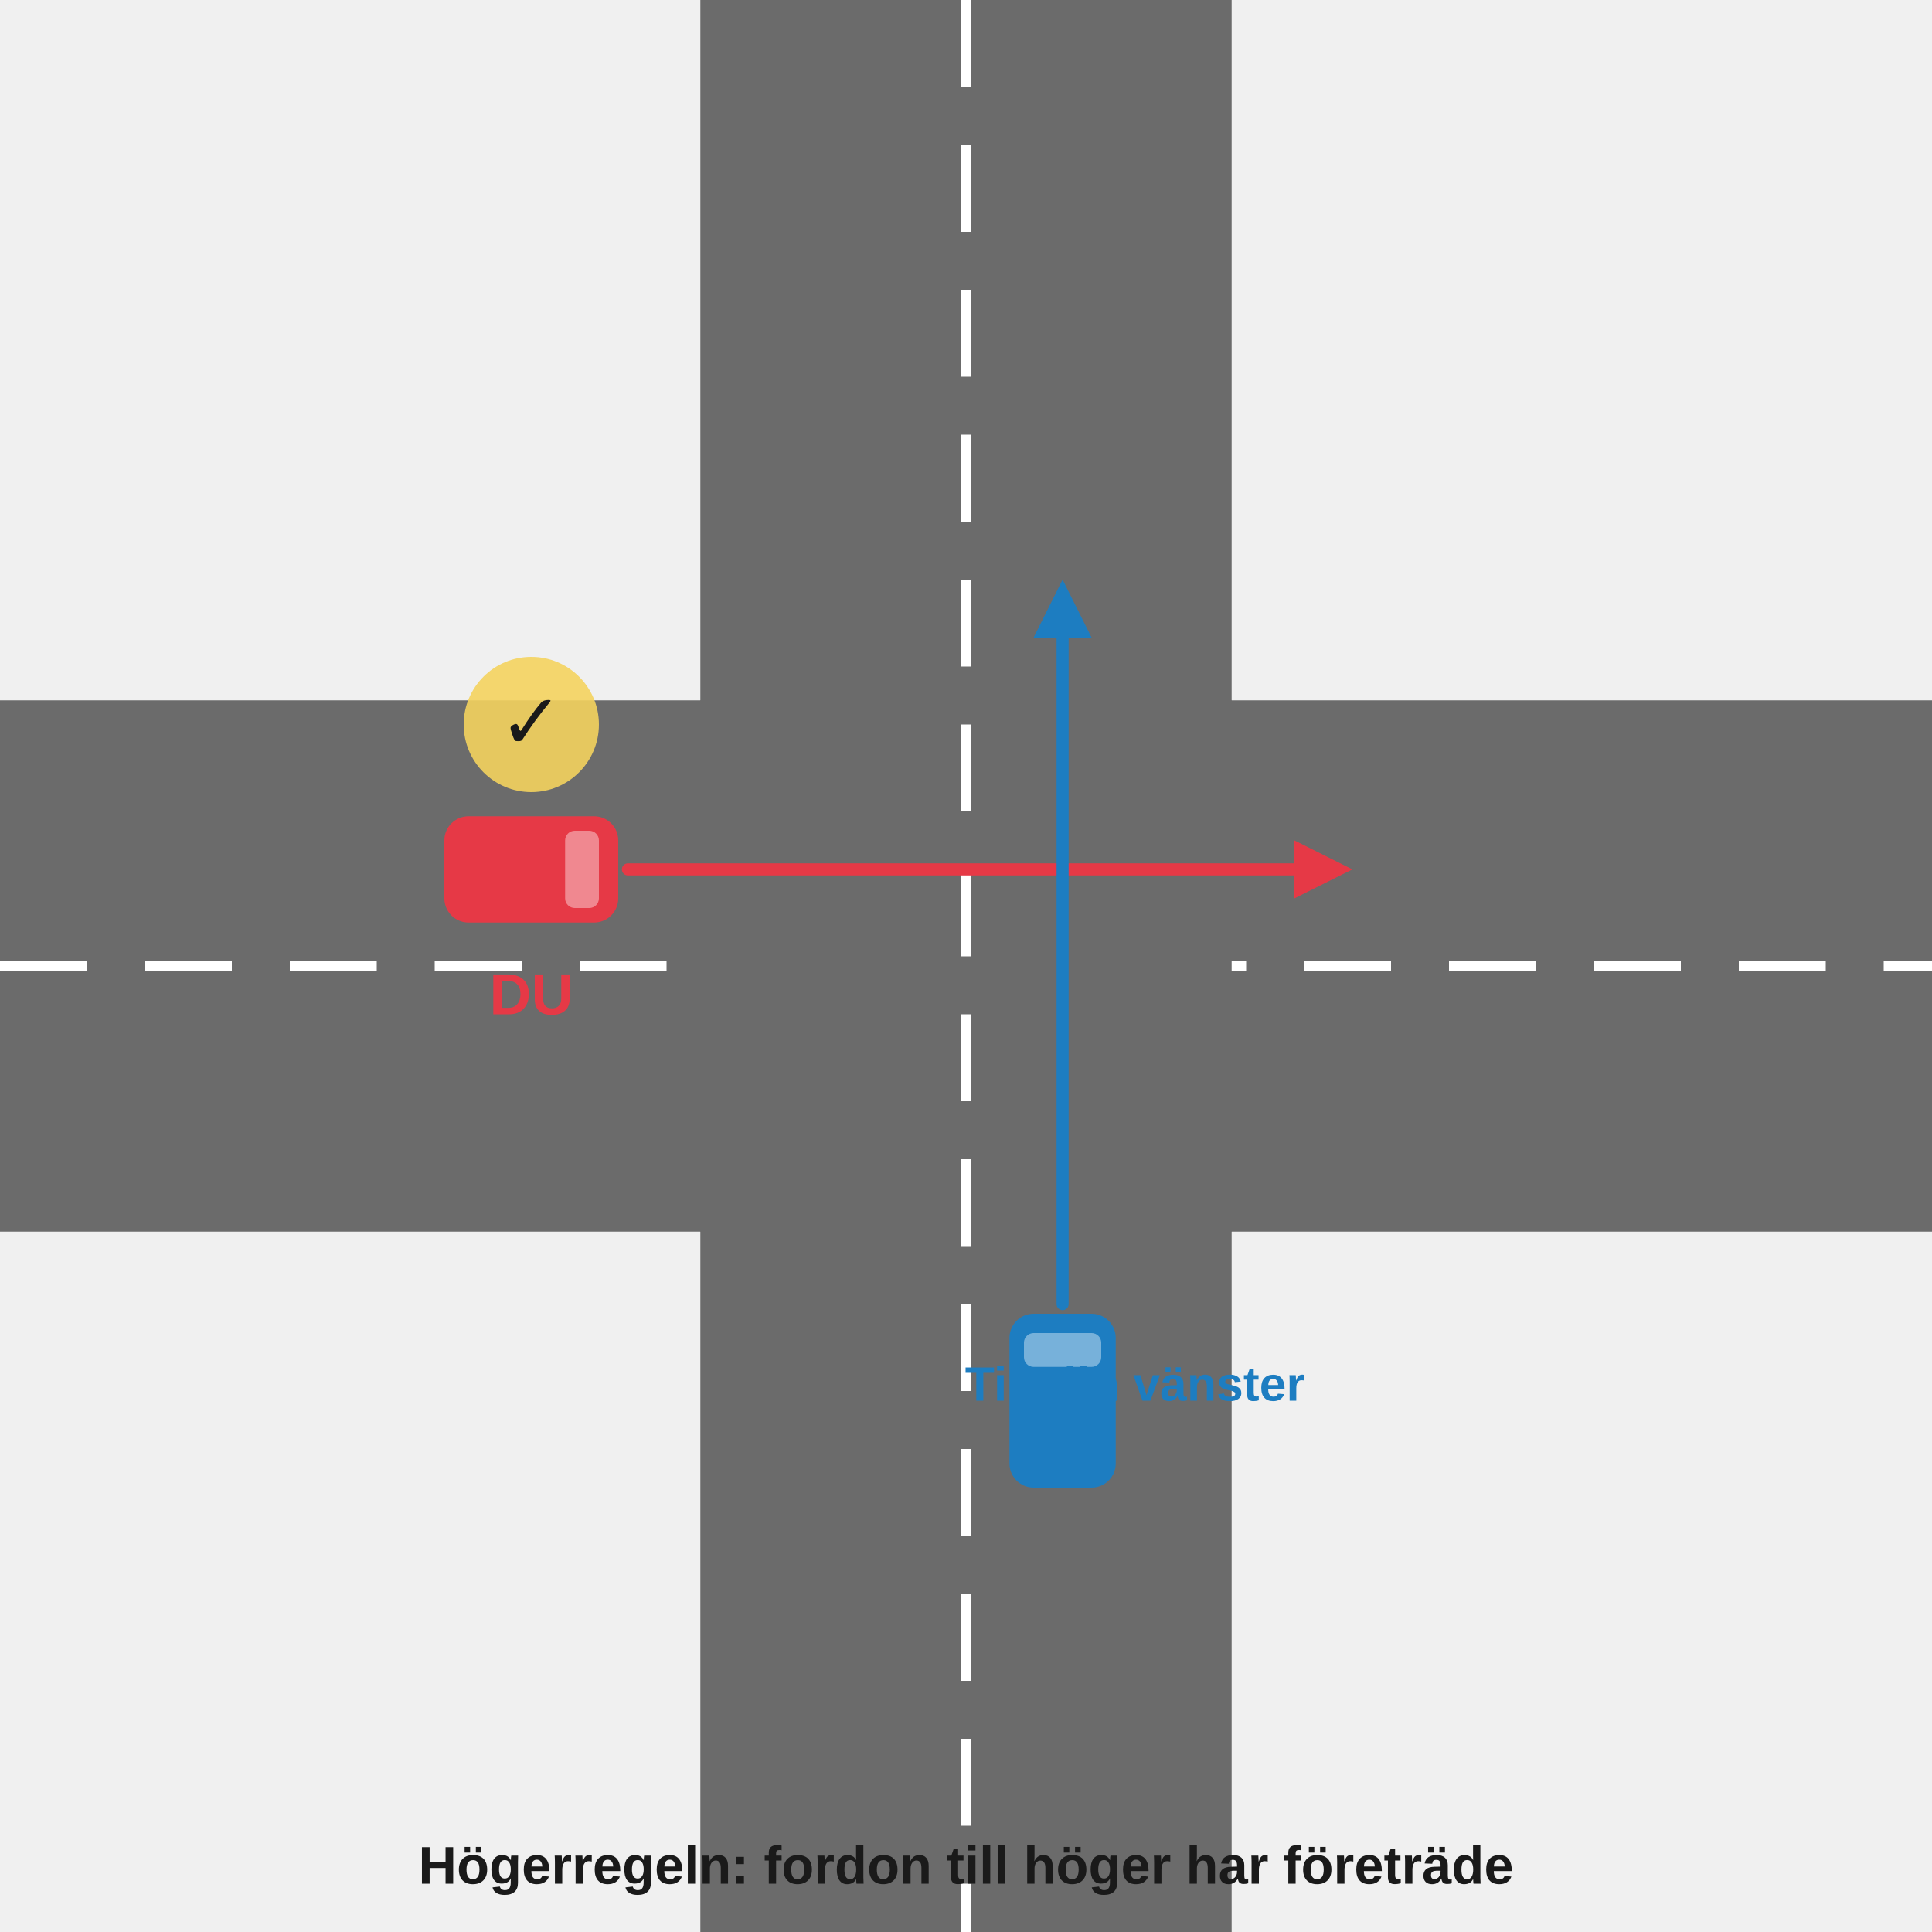
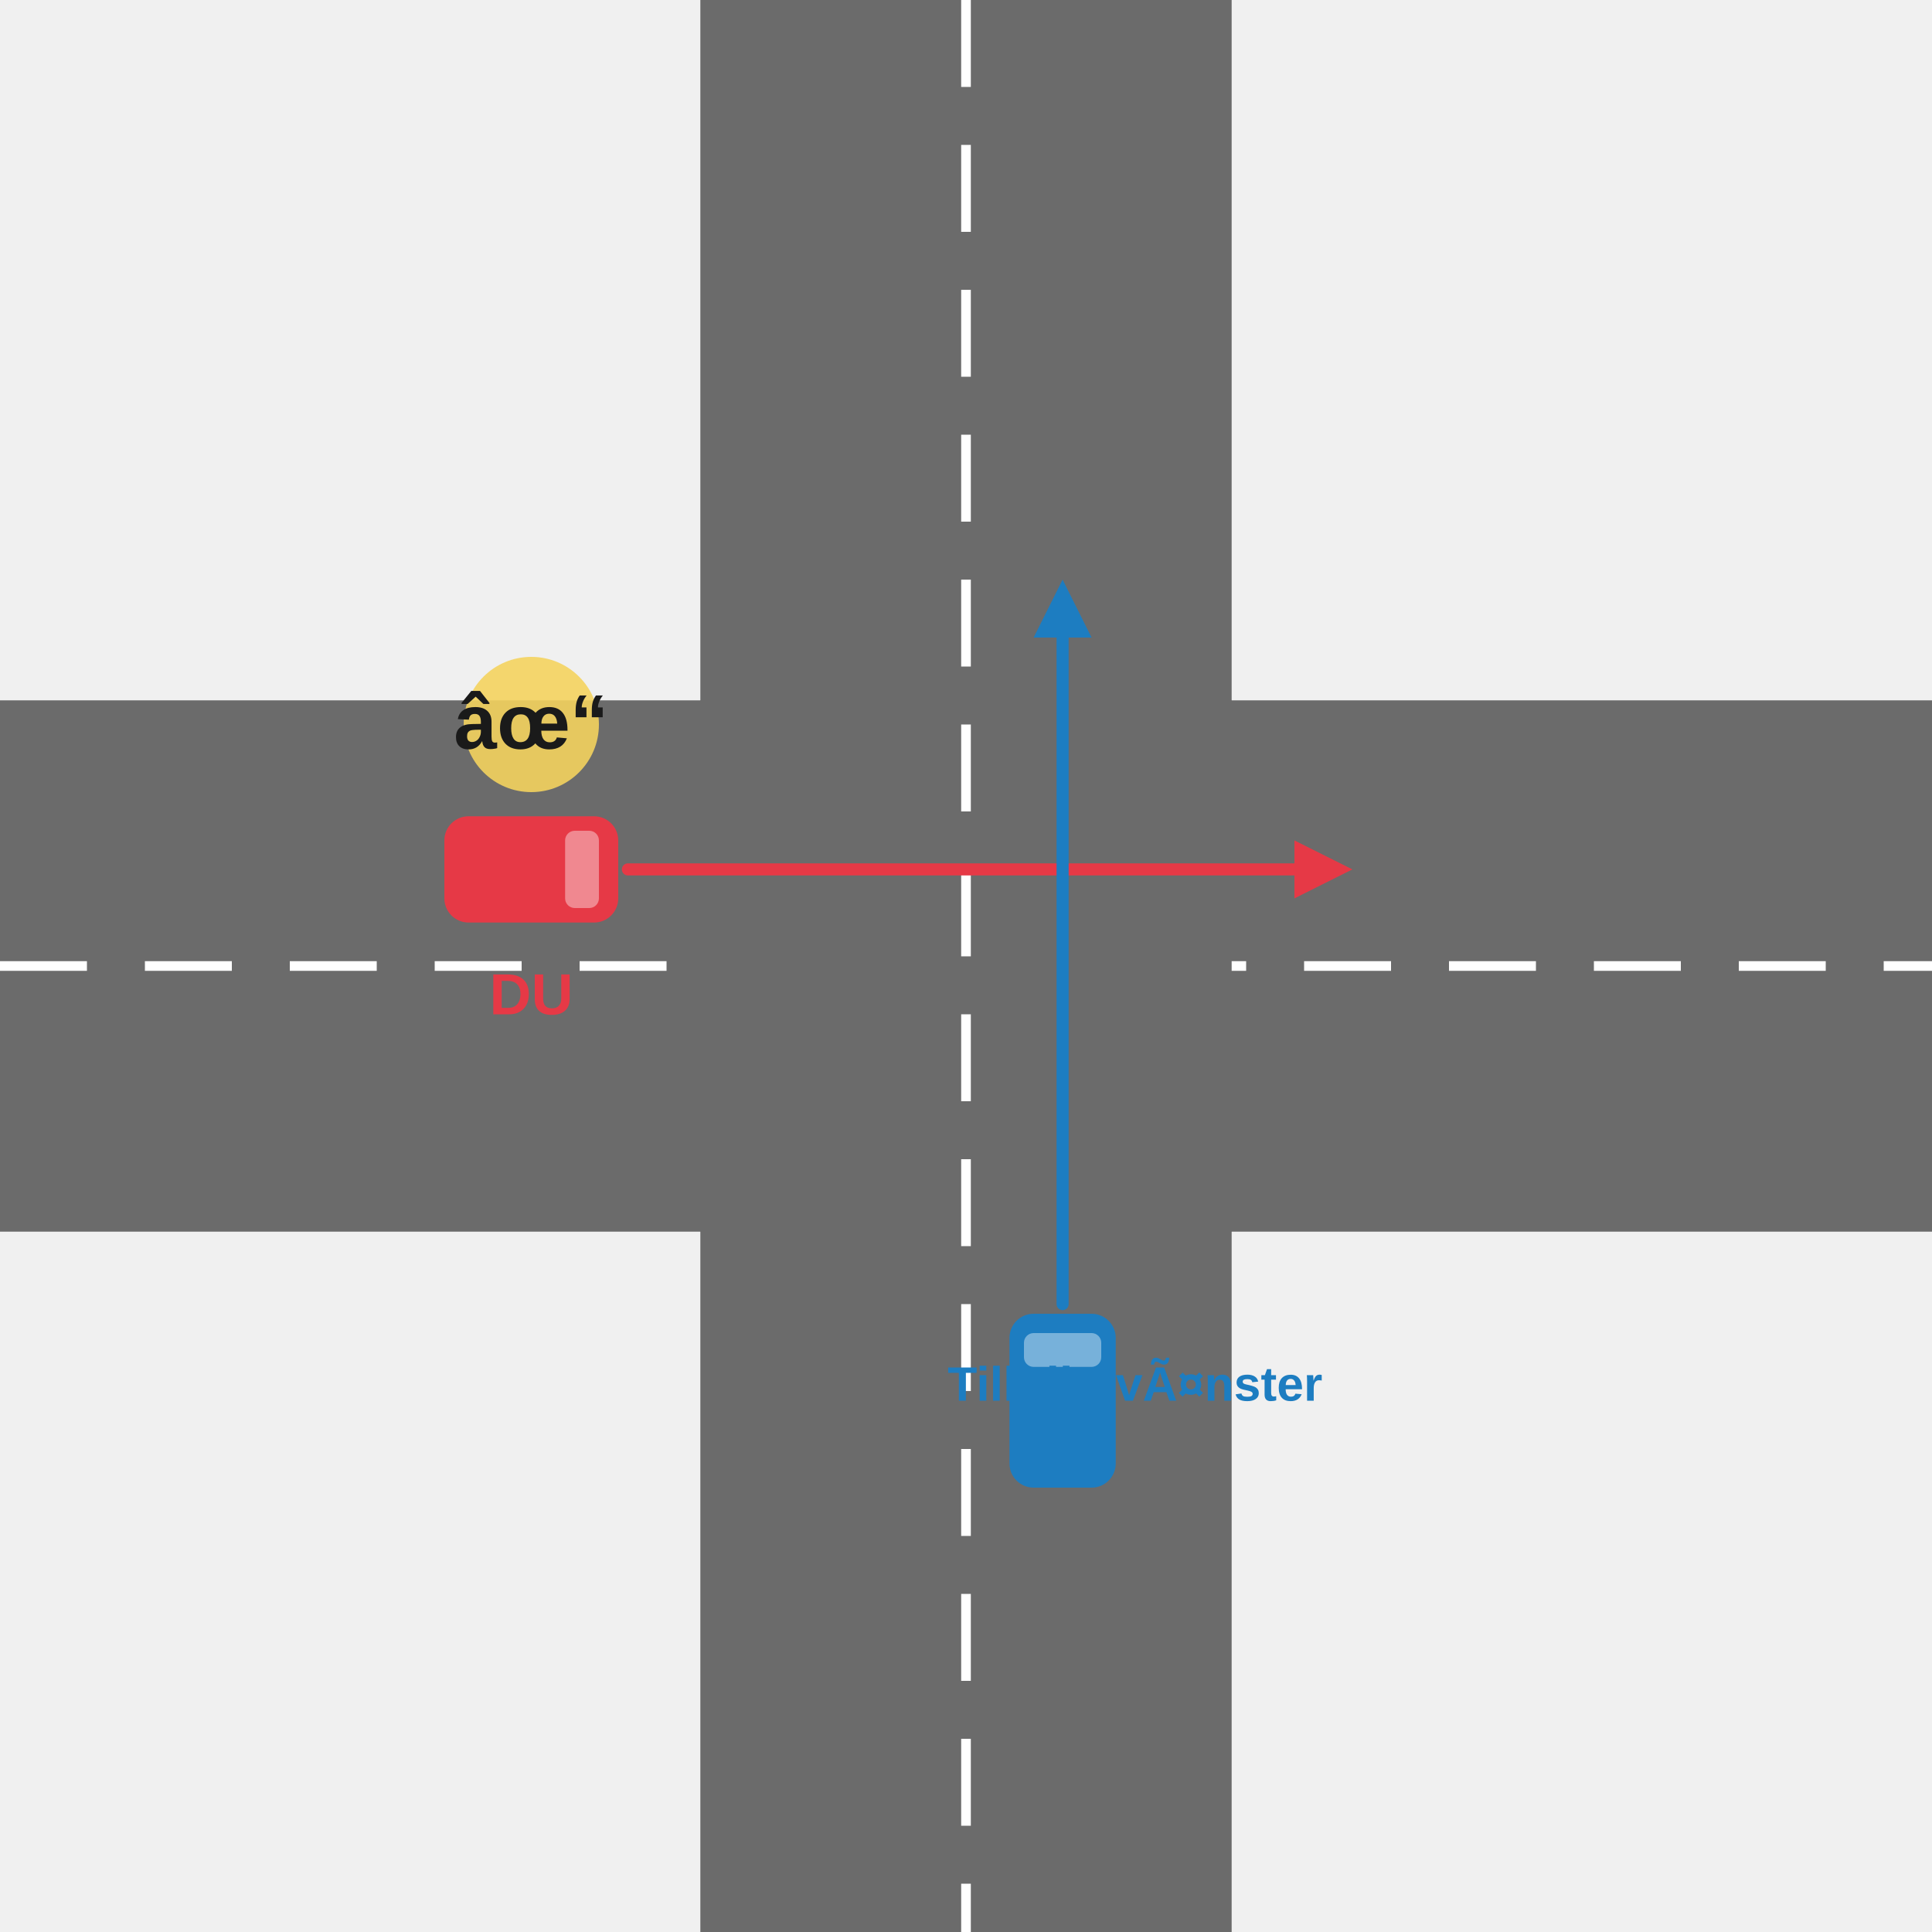
<svg xmlns="http://www.w3.org/2000/svg" viewBox="0 0 400 400" width="400" height="400" style="background:#f0f0f0">
  <rect x="145" y="145" width="110" height="110" fill="#6b6b6b" />
  <rect x="0" y="145" width="400" height="110" fill="#6b6b6b" />
  <line x1="0" y1="200" x2="400" y2="200" stroke="#ffffff" stroke-width="2" stroke-dasharray="18,12" />
  <rect x="145" y="0" width="110" height="400" fill="#6b6b6b" />
  <line x1="200" y1="0" x2="200" y2="400" stroke="#ffffff" stroke-width="2" stroke-dasharray="18,12" />
  <g transform="rotate(90,110,180)">
    <rect x="99" y="162" width="22" height="36" rx="5" ry="5" fill="#e63946" />
    <rect x="102" y="166" width="16" height="7" rx="2" fill="rgba(255,255,255,0.4)" />
  </g>
  <line x1="130" y1="180" x2="268" y2="180" stroke="#e63946" stroke-width="2.5" stroke-linecap="round" />
  <polygon points="280,180 268,186 268,174" fill="#e63946" />
  <g transform="rotate(0,220,290)">
    <rect x="209" y="272" width="22" height="36" rx="5" ry="5" fill="#1d7dc1" />
    <rect x="212" y="276" width="16" height="7" rx="2" fill="rgba(255,255,255,0.4)" />
  </g>
  <line x1="220" y1="270" x2="220" y2="132" stroke="#1d7dc1" stroke-width="2.5" stroke-linecap="round" />
  <polygon points="220,120 226,132 214,132" fill="#1d7dc1" />
  <circle cx="110" cy="150" r="14" fill="#f4d35e" opacity="0.9" />
-   <text x="110" y="155" font-family="Arial,sans-serif" font-size="16" fill="#1a1a1a" text-anchor="middle" font-weight="bold">✓</text>
+   <text x="110" y="155" font-family="Arial,sans-serif" font-size="16" fill="#1a1a1a" text-anchor="middle" font-weight="bold">âœ“</text>
  <text x="110" y="210" font-family="Arial,sans-serif" font-size="12" fill="#e63946" text-anchor="middle" font-weight="bold">DU</text>
-   <text x="235" y="290" font-family="Arial,sans-serif" font-size="10" fill="#1d7dc1" text-anchor="middle" font-weight="bold">Till din vänster</text>
-   <text x="200" y="390" font-family="Arial,sans-serif" font-size="11" fill="#1a1a1a" text-anchor="middle" font-weight="bold">Högerregeln: fordon till höger har företräde</text>
+   <text x="235" y="290" font-family="Arial,sans-serif" font-size="10" fill="#1d7dc1" text-anchor="middle" font-weight="bold">Till din vÃ¤nster</text>
</svg>
